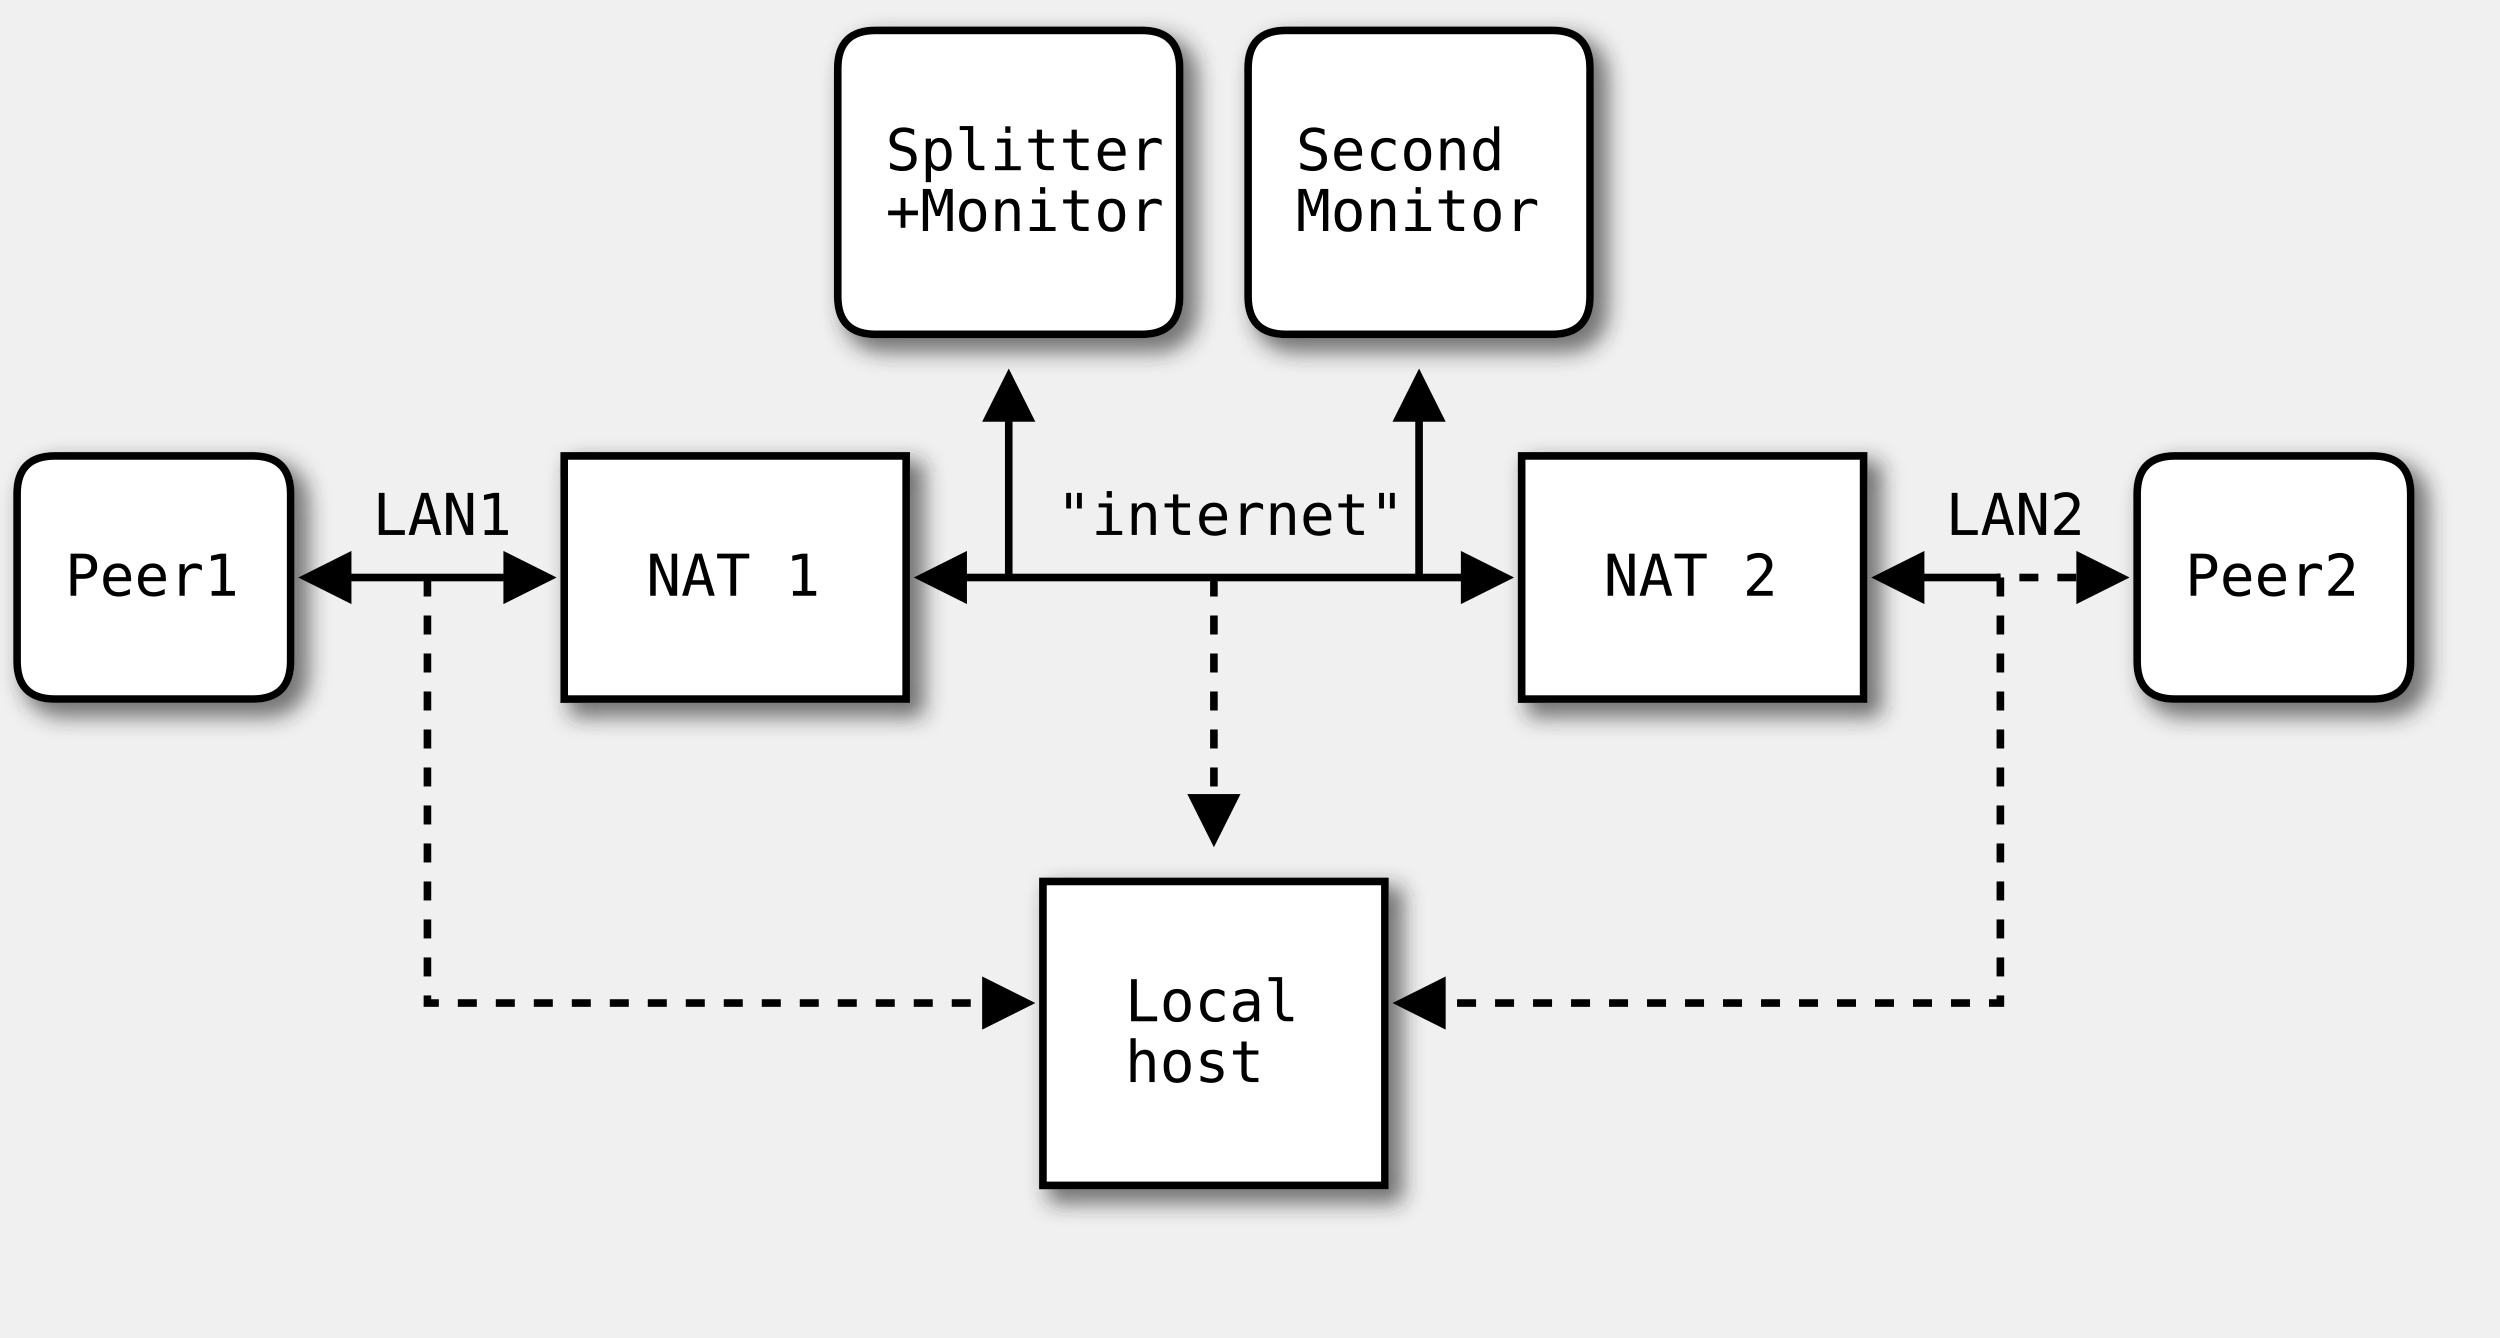
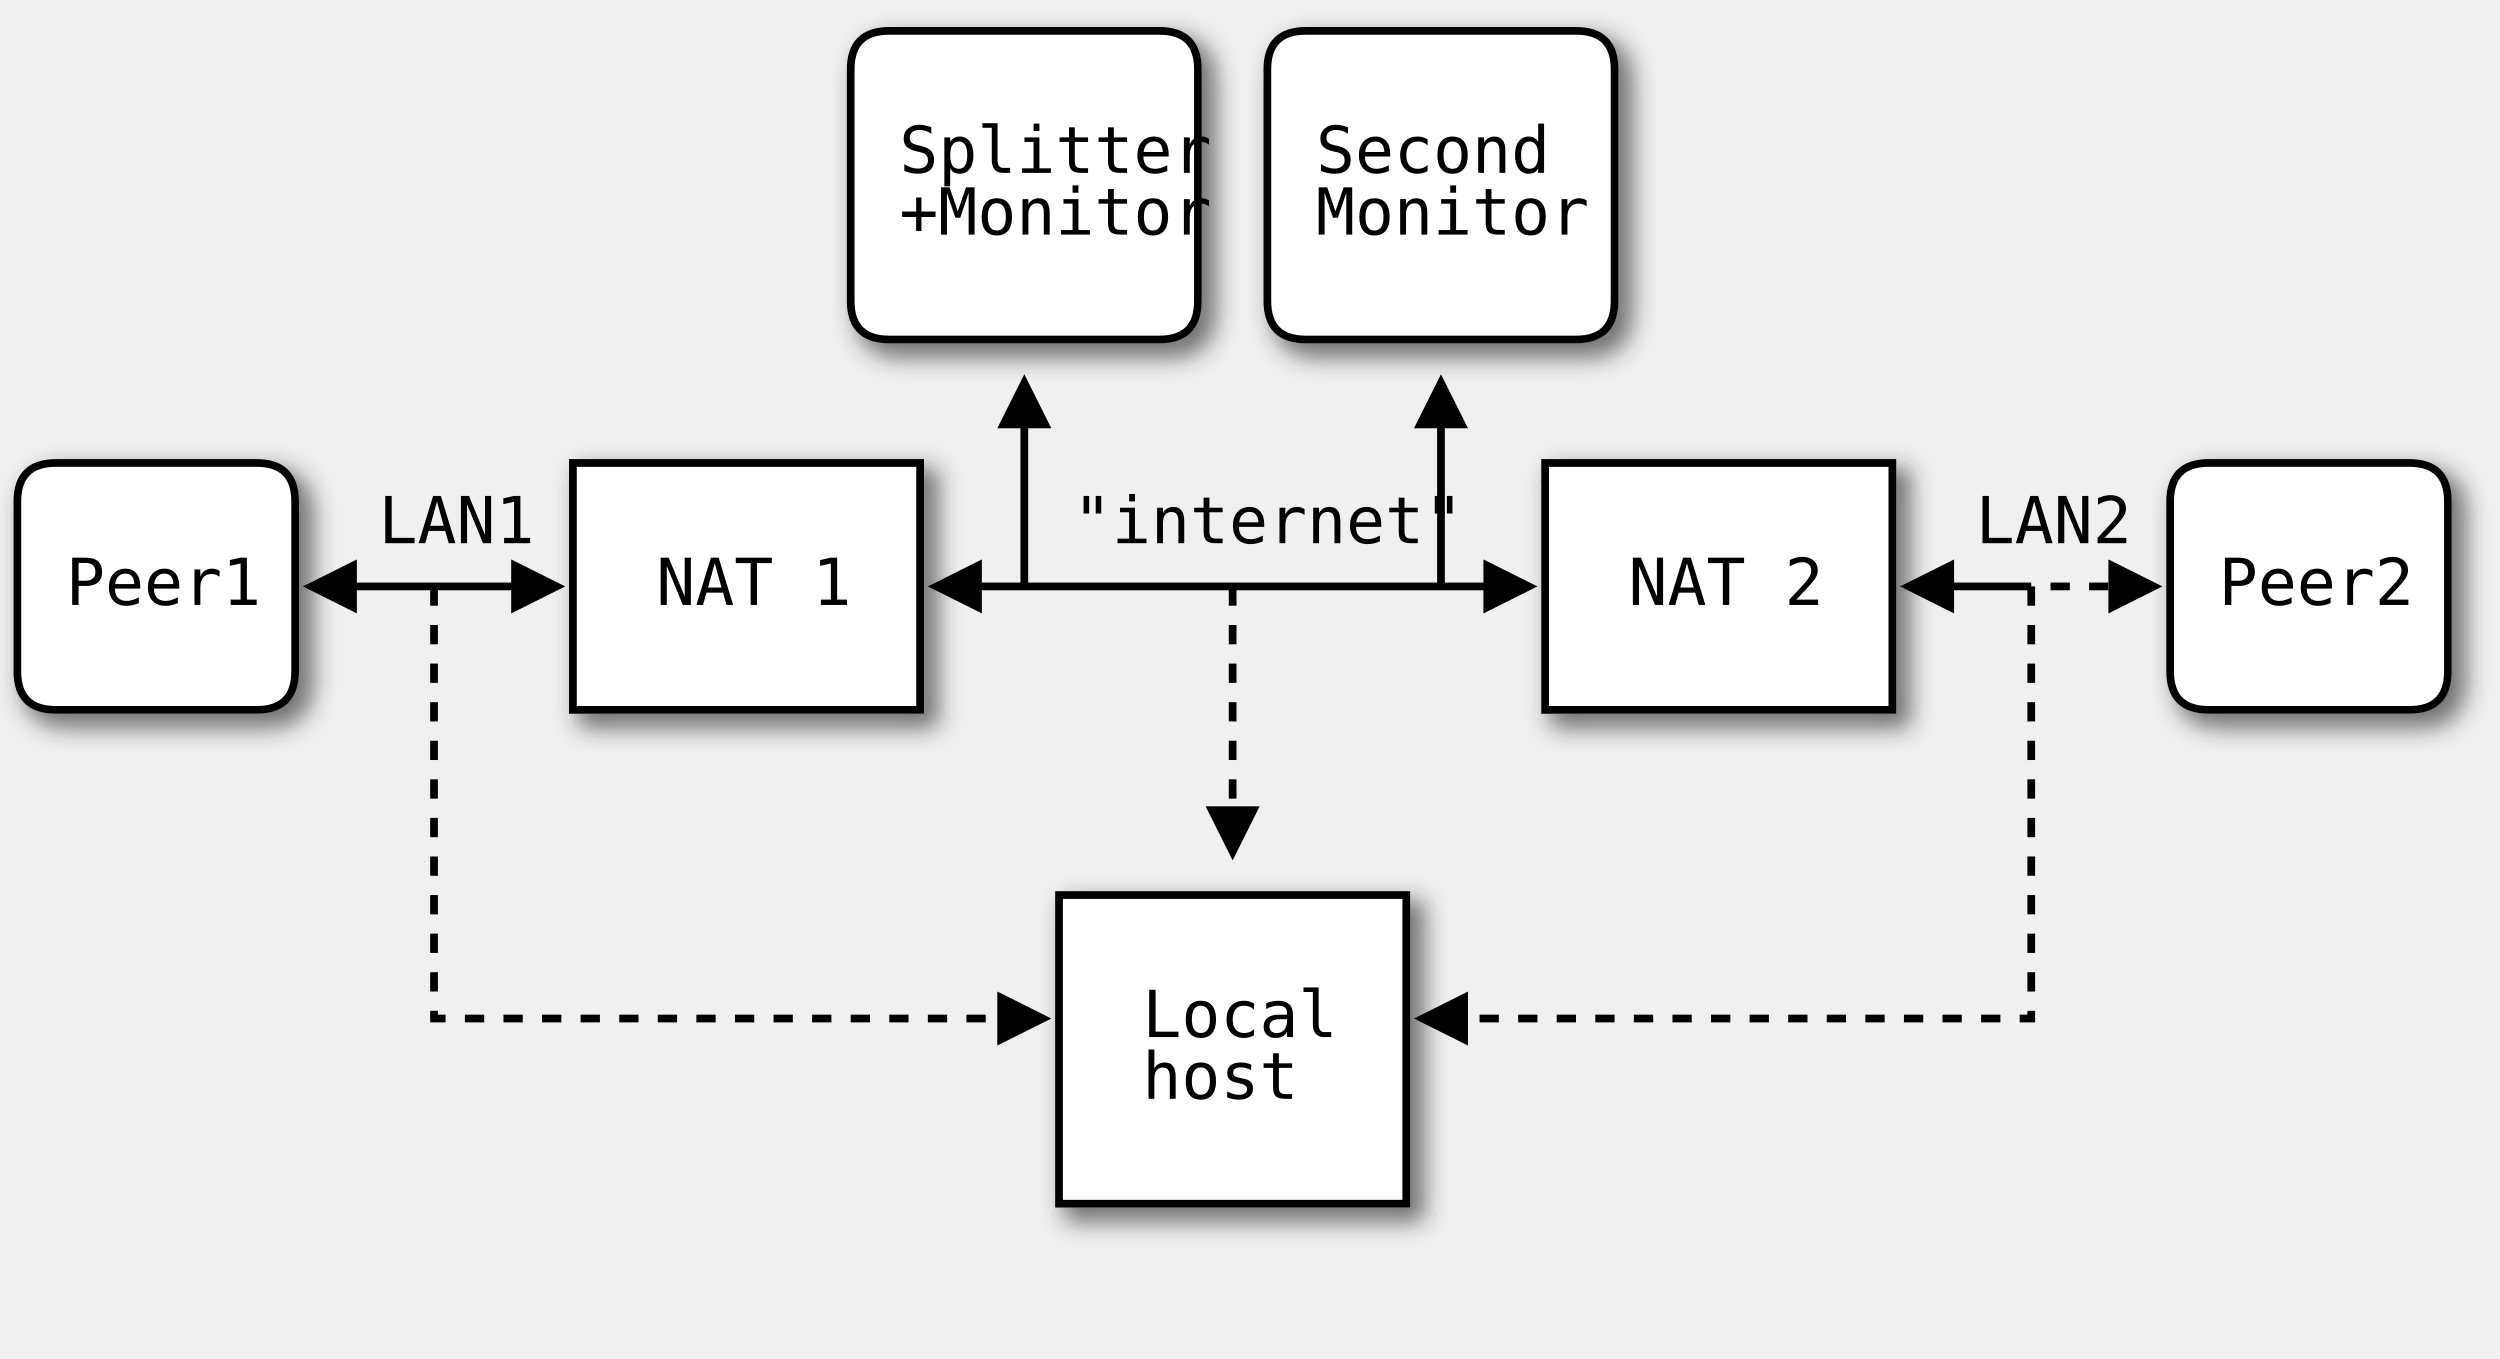
- <svg xmlns="http://www.w3.org/2000/svg" width="658px" height="352px" version="1.1">
+ <svg xmlns="http://www.w3.org/2000/svg" width="648px" height="352px" version="1.1">
  <defs>
    <filter id="dsFilterNoBlur" width="150%" height="150%">
      <feOffset result="offOut" in="SourceGraphic" dx="3" dy="3" />
      <feColorMatrix result="matrixOut" in="offOut" type="matrix" values="0.2 0 0 0 0 0 0.2 0 0 0 0 0 0.2 0 0 0 0 0 1 0" />
      <feBlend in="SourceGraphic" in2="matrixOut" mode="normal" />
    </filter>
    <filter id="dsFilter" width="150%" height="150%">
      <feOffset result="offOut" in="SourceGraphic" dx="3" dy="3" />
      <feColorMatrix result="matrixOut" in="offOut" type="matrix" values="0.2 0 0 0 0 0 0.2 0 0 0 0 0 0.2 0 0 0 0 0 1 0" />
      <feGaussianBlur result="blurOut" in="matrixOut" stdDeviation="3" />
      <feBlend in="SourceGraphic" in2="blurOut" mode="normal" />
    </filter>
    <marker id="iPointer" viewBox="0 0 10 10" refX="5" refY="5" markerUnits="strokeWidth" markerWidth="8" markerHeight="7" orient="auto">
      <path d="M 10 0 L 10 10 L 0 5 z" />
    </marker>
    <marker id="Pointer" viewBox="0 0 10 10" refX="5" refY="5" markerUnits="strokeWidth" markerWidth="8" markerHeight="7" orient="auto">
      <path d="M 0 0 L 10 5 L 0 10 z" />
    </marker>
  </defs>
  <g id="boxes" stroke="black" stroke-width="2" fill="none">
    <g id="group0">
      <path id="path0" filter="url(#dsFilter)" fill="#fff" d="M 220.5 18 Q 220.5 8 230.5 8 L 300.5 8 Q 310.5 8 310.5 18 L 310.5 78 Q 310.5 88 300.5 88 L 230.5 88 Q 220.5 88 220.5 78 Z" />
-       <text x="233.1" y="44.8" id="text0" fill="#000" stroke="none" style="font-family:Consolas,Monaco,Anonymous Pro,Anonymous,Bitstream Sans Mono,monospace;font-size:15.2px">Splitter </text>
-       <text x="233.1" y="60.8" id="text0" fill="#000" stroke="none" style="font-family:Consolas,Monaco,Anonymous Pro,Anonymous,Bitstream Sans Mono,monospace;font-size:15.2px">+Monitor </text>
+       <text x="233.1" y="44.8" id="text0" fill="#000" stroke="none" style="font-family:Consolas,Monaco,Anonymous Pro,Anonymous,Bitstream Sans Mono,monospace;font-size:16.8px">Splitter </text>
+       <text x="233.1" y="60.8" id="text0" fill="#000" stroke="none" style="font-family:Consolas,Monaco,Anonymous Pro,Anonymous,Bitstream Sans Mono,monospace;font-size:16.8px">+Monitor </text>
    </g>
    <g id="group2">
      <path id="path2" filter="url(#dsFilter)" fill="#fff" d="M 328.5 18 Q 328.5 8 338.5 8 L 408.5 8 Q 418.5 8 418.5 18 L 418.5 78 Q 418.5 88 408.5 88 L 338.5 88 Q 328.5 88 328.5 78 Z" />
-       <text x="341.1" y="44.8" id="text2" fill="#000" stroke="none" style="font-family:Consolas,Monaco,Anonymous Pro,Anonymous,Bitstream Sans Mono,monospace;font-size:15.2px">Second </text>
-       <text x="341.1" y="60.8" id="text2" fill="#000" stroke="none" style="font-family:Consolas,Monaco,Anonymous Pro,Anonymous,Bitstream Sans Mono,monospace;font-size:15.2px">Monitor </text>
+       <text x="341.1" y="44.8" id="text2" fill="#000" stroke="none" style="font-family:Consolas,Monaco,Anonymous Pro,Anonymous,Bitstream Sans Mono,monospace;font-size:16.8px">Second </text>
+       <text x="341.1" y="60.8" id="text2" fill="#000" stroke="none" style="font-family:Consolas,Monaco,Anonymous Pro,Anonymous,Bitstream Sans Mono,monospace;font-size:16.8px">Monitor </text>
    </g>
    <g id="group9">
      <path id="path9" filter="url(#dsFilter)" fill="#fff" d="M 4.5 130 Q 4.5 120 14.5 120 L 66.5 120 Q 76.5 120 76.5 130 L 76.5 174 Q 76.5 184 66.5 184 L 14.5 184 Q 4.5 184 4.5 174 Z" />
-       <text x="17.1" y="156.8" id="text9" fill="#000" stroke="none" style="font-family:Consolas,Monaco,Anonymous Pro,Anonymous,Bitstream Sans Mono,monospace;font-size:15.2px">Peer1 </text>
+       <text x="17.1" y="156.8" id="text9" fill="#000" stroke="none" style="font-family:Consolas,Monaco,Anonymous Pro,Anonymous,Bitstream Sans Mono,monospace;font-size:16.8px">Peer1 </text>
    </g>
    <g id="group11">
      <path id="path11" filter="url(#dsFilter)" fill="#fff" d="M 148.5 120 L 238.5 120 L 238.5 184 L 148.5 184 Z" />
-       <text x="170.1" y="156.8" id="text11" fill="#000" stroke="none" style="font-family:Consolas,Monaco,Anonymous Pro,Anonymous,Bitstream Sans Mono,monospace;font-size:15.2px">NAT 1 </text>
+       <text x="170.1" y="156.8" id="text11" fill="#000" stroke="none" style="font-family:Consolas,Monaco,Anonymous Pro,Anonymous,Bitstream Sans Mono,monospace;font-size:16.8px">NAT 1 </text>
    </g>
    <g id="group13">
      <path id="path13" filter="url(#dsFilter)" fill="#fff" d="M 400.5 120 L 490.5 120 L 490.5 184 L 400.5 184 Z" />
-       <text x="422.1" y="156.8" id="text13" fill="#000" stroke="none" style="font-family:Consolas,Monaco,Anonymous Pro,Anonymous,Bitstream Sans Mono,monospace;font-size:15.2px">NAT 2 </text>
+       <text x="422.1" y="156.8" id="text13" fill="#000" stroke="none" style="font-family:Consolas,Monaco,Anonymous Pro,Anonymous,Bitstream Sans Mono,monospace;font-size:16.8px">NAT 2 </text>
    </g>
    <g id="group15">
      <path id="path15" filter="url(#dsFilter)" fill="#fff" d="M 562.5 130 Q 562.5 120 572.5 120 L 624.5 120 Q 634.5 120 634.5 130 L 634.5 174 Q 634.5 184 624.5 184 L 572.5 184 Q 562.5 184 562.5 174 Z" />
-       <text x="575.1" y="156.8" id="text15" fill="#000" stroke="none" style="font-family:Consolas,Monaco,Anonymous Pro,Anonymous,Bitstream Sans Mono,monospace;font-size:15.2px">Peer2 </text>
+       <text x="575.1" y="156.8" id="text15" fill="#000" stroke="none" style="font-family:Consolas,Monaco,Anonymous Pro,Anonymous,Bitstream Sans Mono,monospace;font-size:16.8px">Peer2 </text>
    </g>
    <g id="group30">
      <path id="path30" filter="url(#dsFilter)" fill="#fff" d="M 274.5 232 L 364.5 232 L 364.5 312 L 274.5 312 Z" />
-       <text x="296.1" y="268.8" id="text30" fill="#000" stroke="none" style="font-family:Consolas,Monaco,Anonymous Pro,Anonymous,Bitstream Sans Mono,monospace;font-size:15.2px">Local </text>
-       <text x="296.1" y="284.8" id="text30" fill="#000" stroke="none" style="font-family:Consolas,Monaco,Anonymous Pro,Anonymous,Bitstream Sans Mono,monospace;font-size:15.2px">host </text>
+       <text x="296.1" y="268.8" id="text30" fill="#000" stroke="none" style="font-family:Consolas,Monaco,Anonymous Pro,Anonymous,Bitstream Sans Mono,monospace;font-size:16.8px">Local </text>
+       <text x="296.1" y="284.8" id="text30" fill="#000" stroke="none" style="font-family:Consolas,Monaco,Anonymous Pro,Anonymous,Bitstream Sans Mono,monospace;font-size:16.8px">host </text>
    </g>
  </g>
  <g id="lines" stroke="black" stroke-width="2" fill="none">
    <g id="group243">
      <path id="path243" marker-start="url(#iPointer)" marker-end="url(#Pointer)" d="M 85.5 152 L 112.5 152 L 139.5 152 " />
    </g>
    <g id="group309">
      <path id="path309" stroke-dasharray="5 5" marker-end="url(#Pointer)" d="M 112.5 152 L 112.5 264 L 265.5 264 " />
    </g>
    <g id="group640">
      <path id="path640" marker-start="url(#iPointer)" marker-end="url(#Pointer)" d="M 247.5 152 L 265.5 152 L 319.5 152 L 373.5 152 L 391.5 152 " />
    </g>
    <g id="group681">
      <path id="path681" marker-start="url(#iPointer)" d="M 265.5 104 L 265.5 152 " />
    </g>
    <g id="group816">
      <path id="path816" stroke-dasharray="5 5" marker-end="url(#Pointer)" d="M 319.5 152 L 319.5 216 " />
    </g>
    <g id="group946">
      <path id="path946" marker-start="url(#iPointer)" d="M 373.5 104 L 373.5 152 " />
    </g>
    <g id="group956">
      <path id="path956" stroke-dasharray="5 5" marker-start="url(#iPointer)" marker-end="url(#Pointer)" d="M 373.5 264 L 526.5 264 L 526.5 152 L 553.5 152 " />
    </g>
    <g id="group1257">
      <path id="path1257" marker-start="url(#iPointer)" d="M 499.5 152 L 526.5 152 " />
    </g>
  </g>
-   <g id="text" fill="black" style="font-family:Consolas,Monaco,Anonymous Pro,Anonymous,Bitstream Sans Mono,monospace;font-size:15.2px">
+   <g id="text" fill="black" style="font-family:Consolas,Monaco,Anonymous Pro,Anonymous,Bitstream Sans Mono,monospace;font-size:16.8px">
    <text x="98.1" y="140.8" id="text4" fill="#000">LAN1 </text>
    <text x="278.1" y="140.8" id="text5" fill="#000">"internet" </text>
    <text x="512.1" y="140.8" id="text6" fill="#000">LAN2 </text>
  </g>
</svg>
